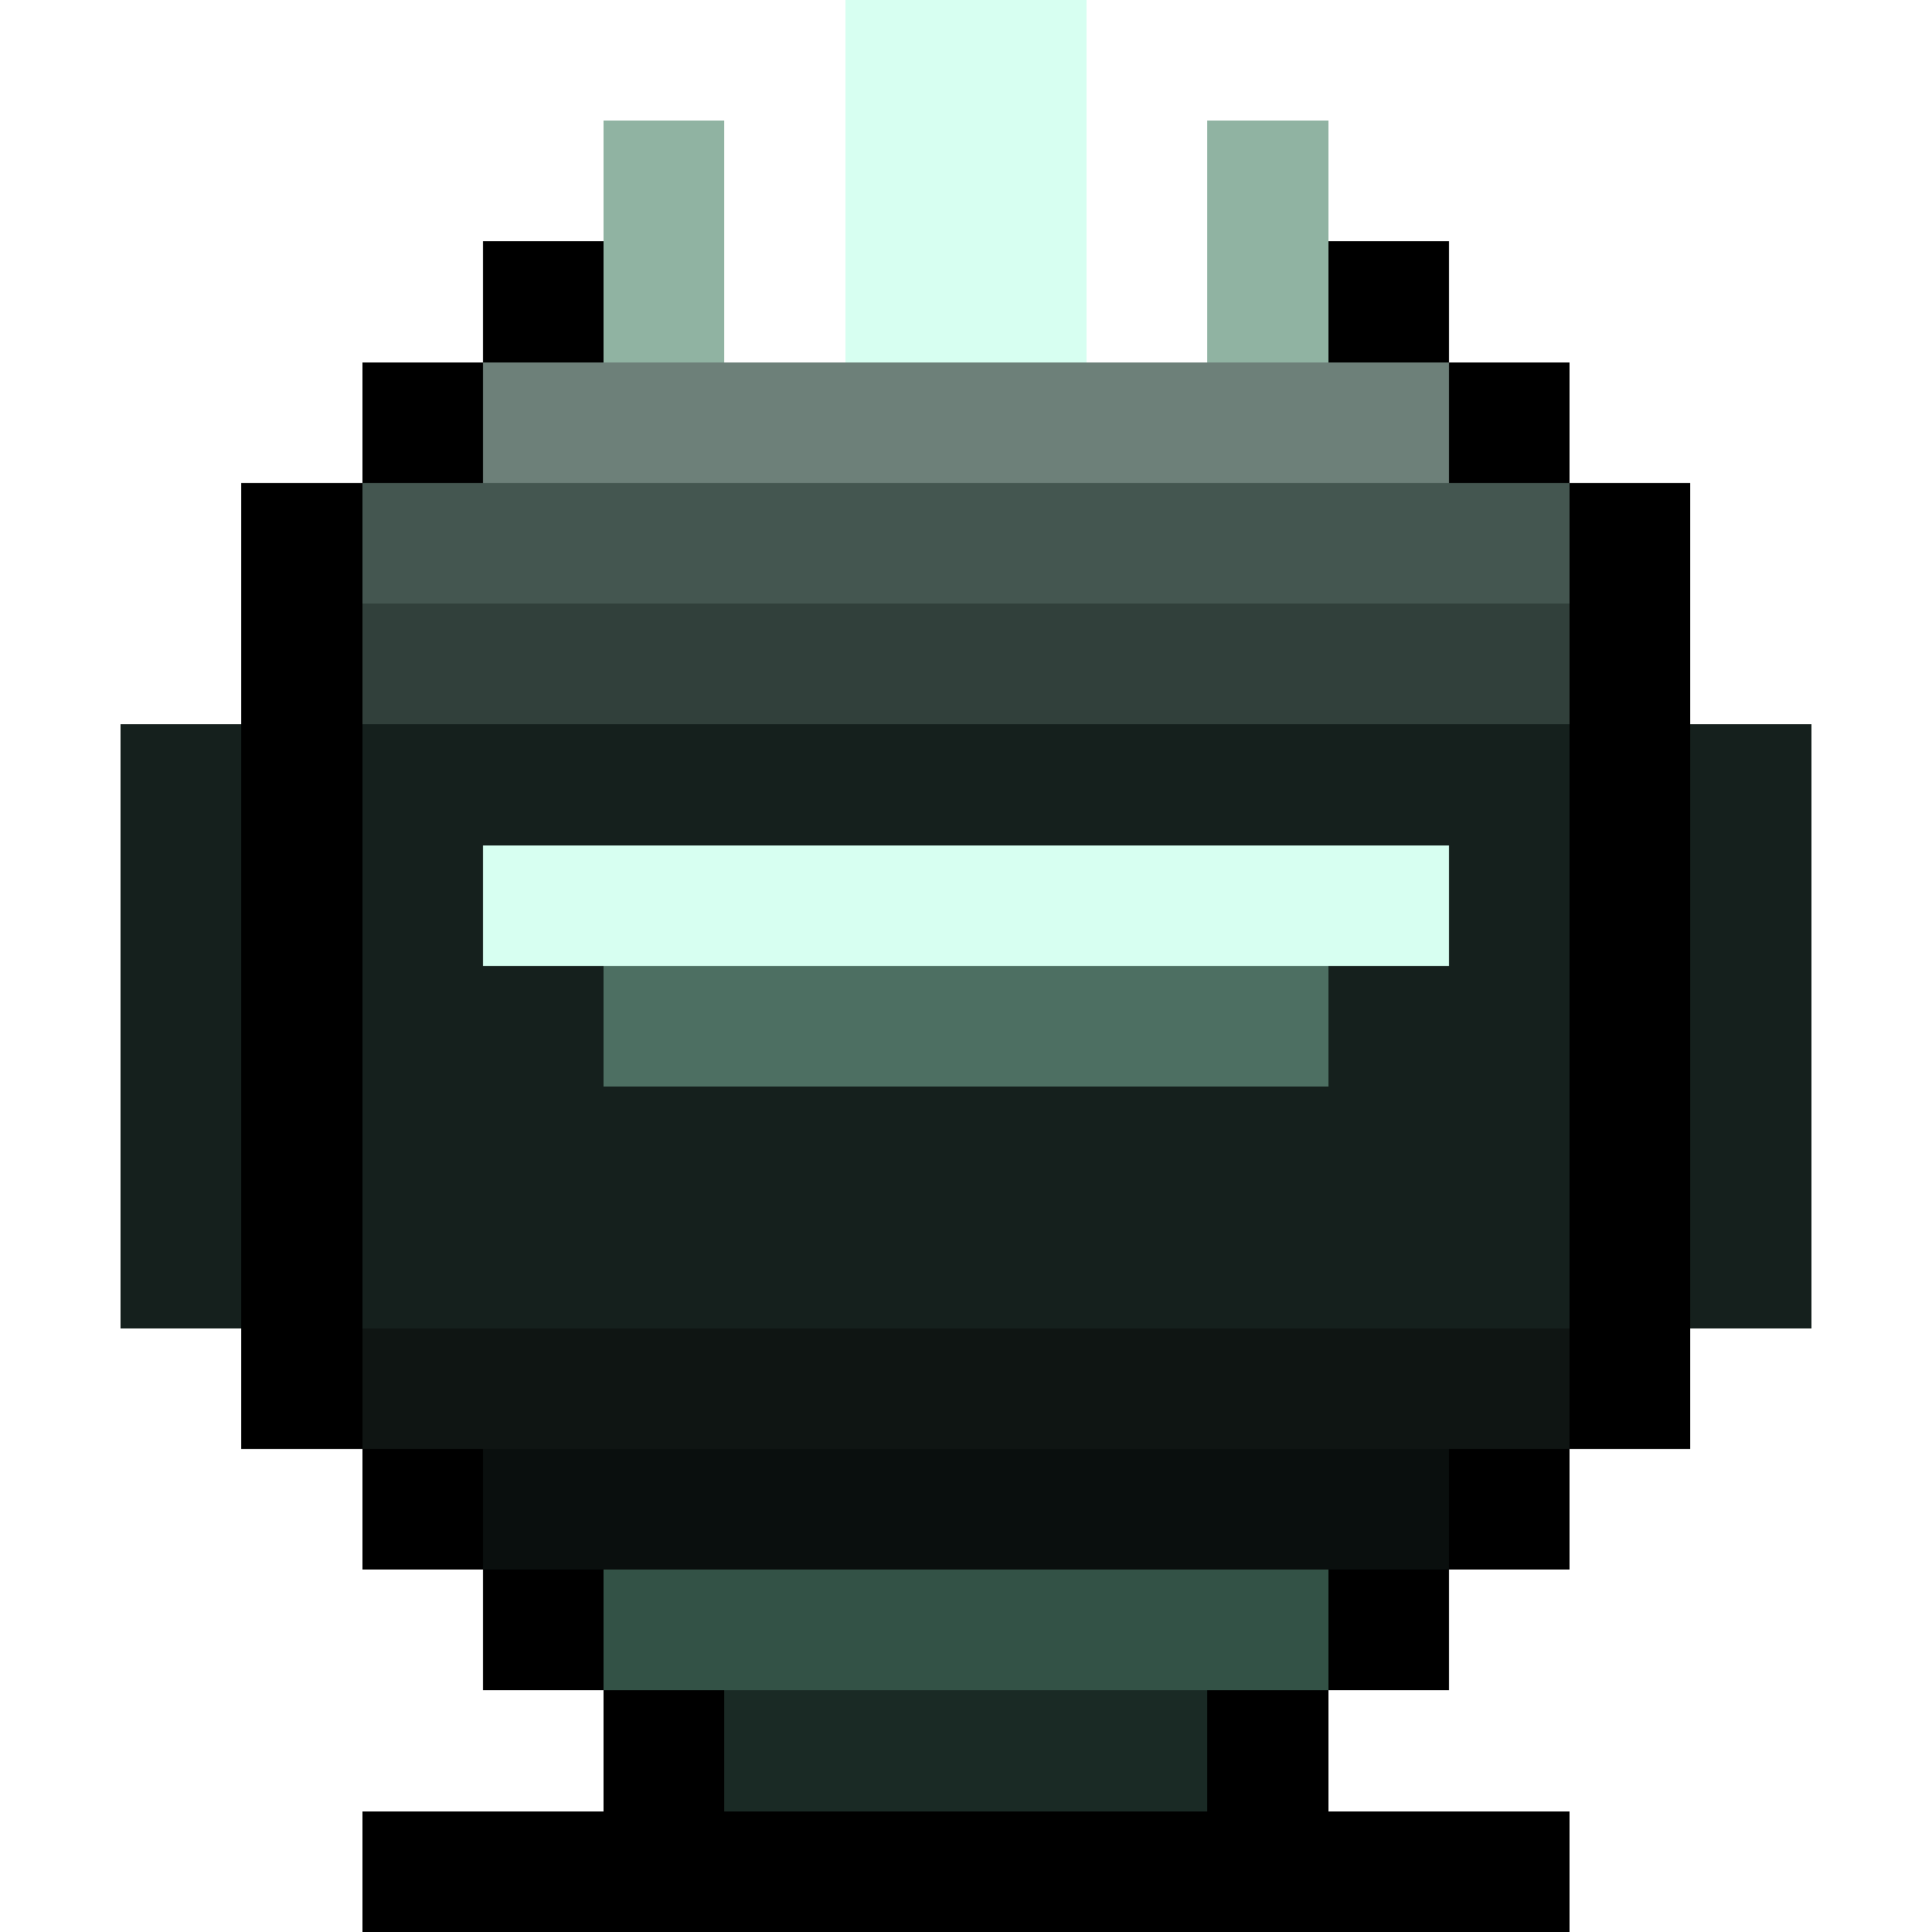
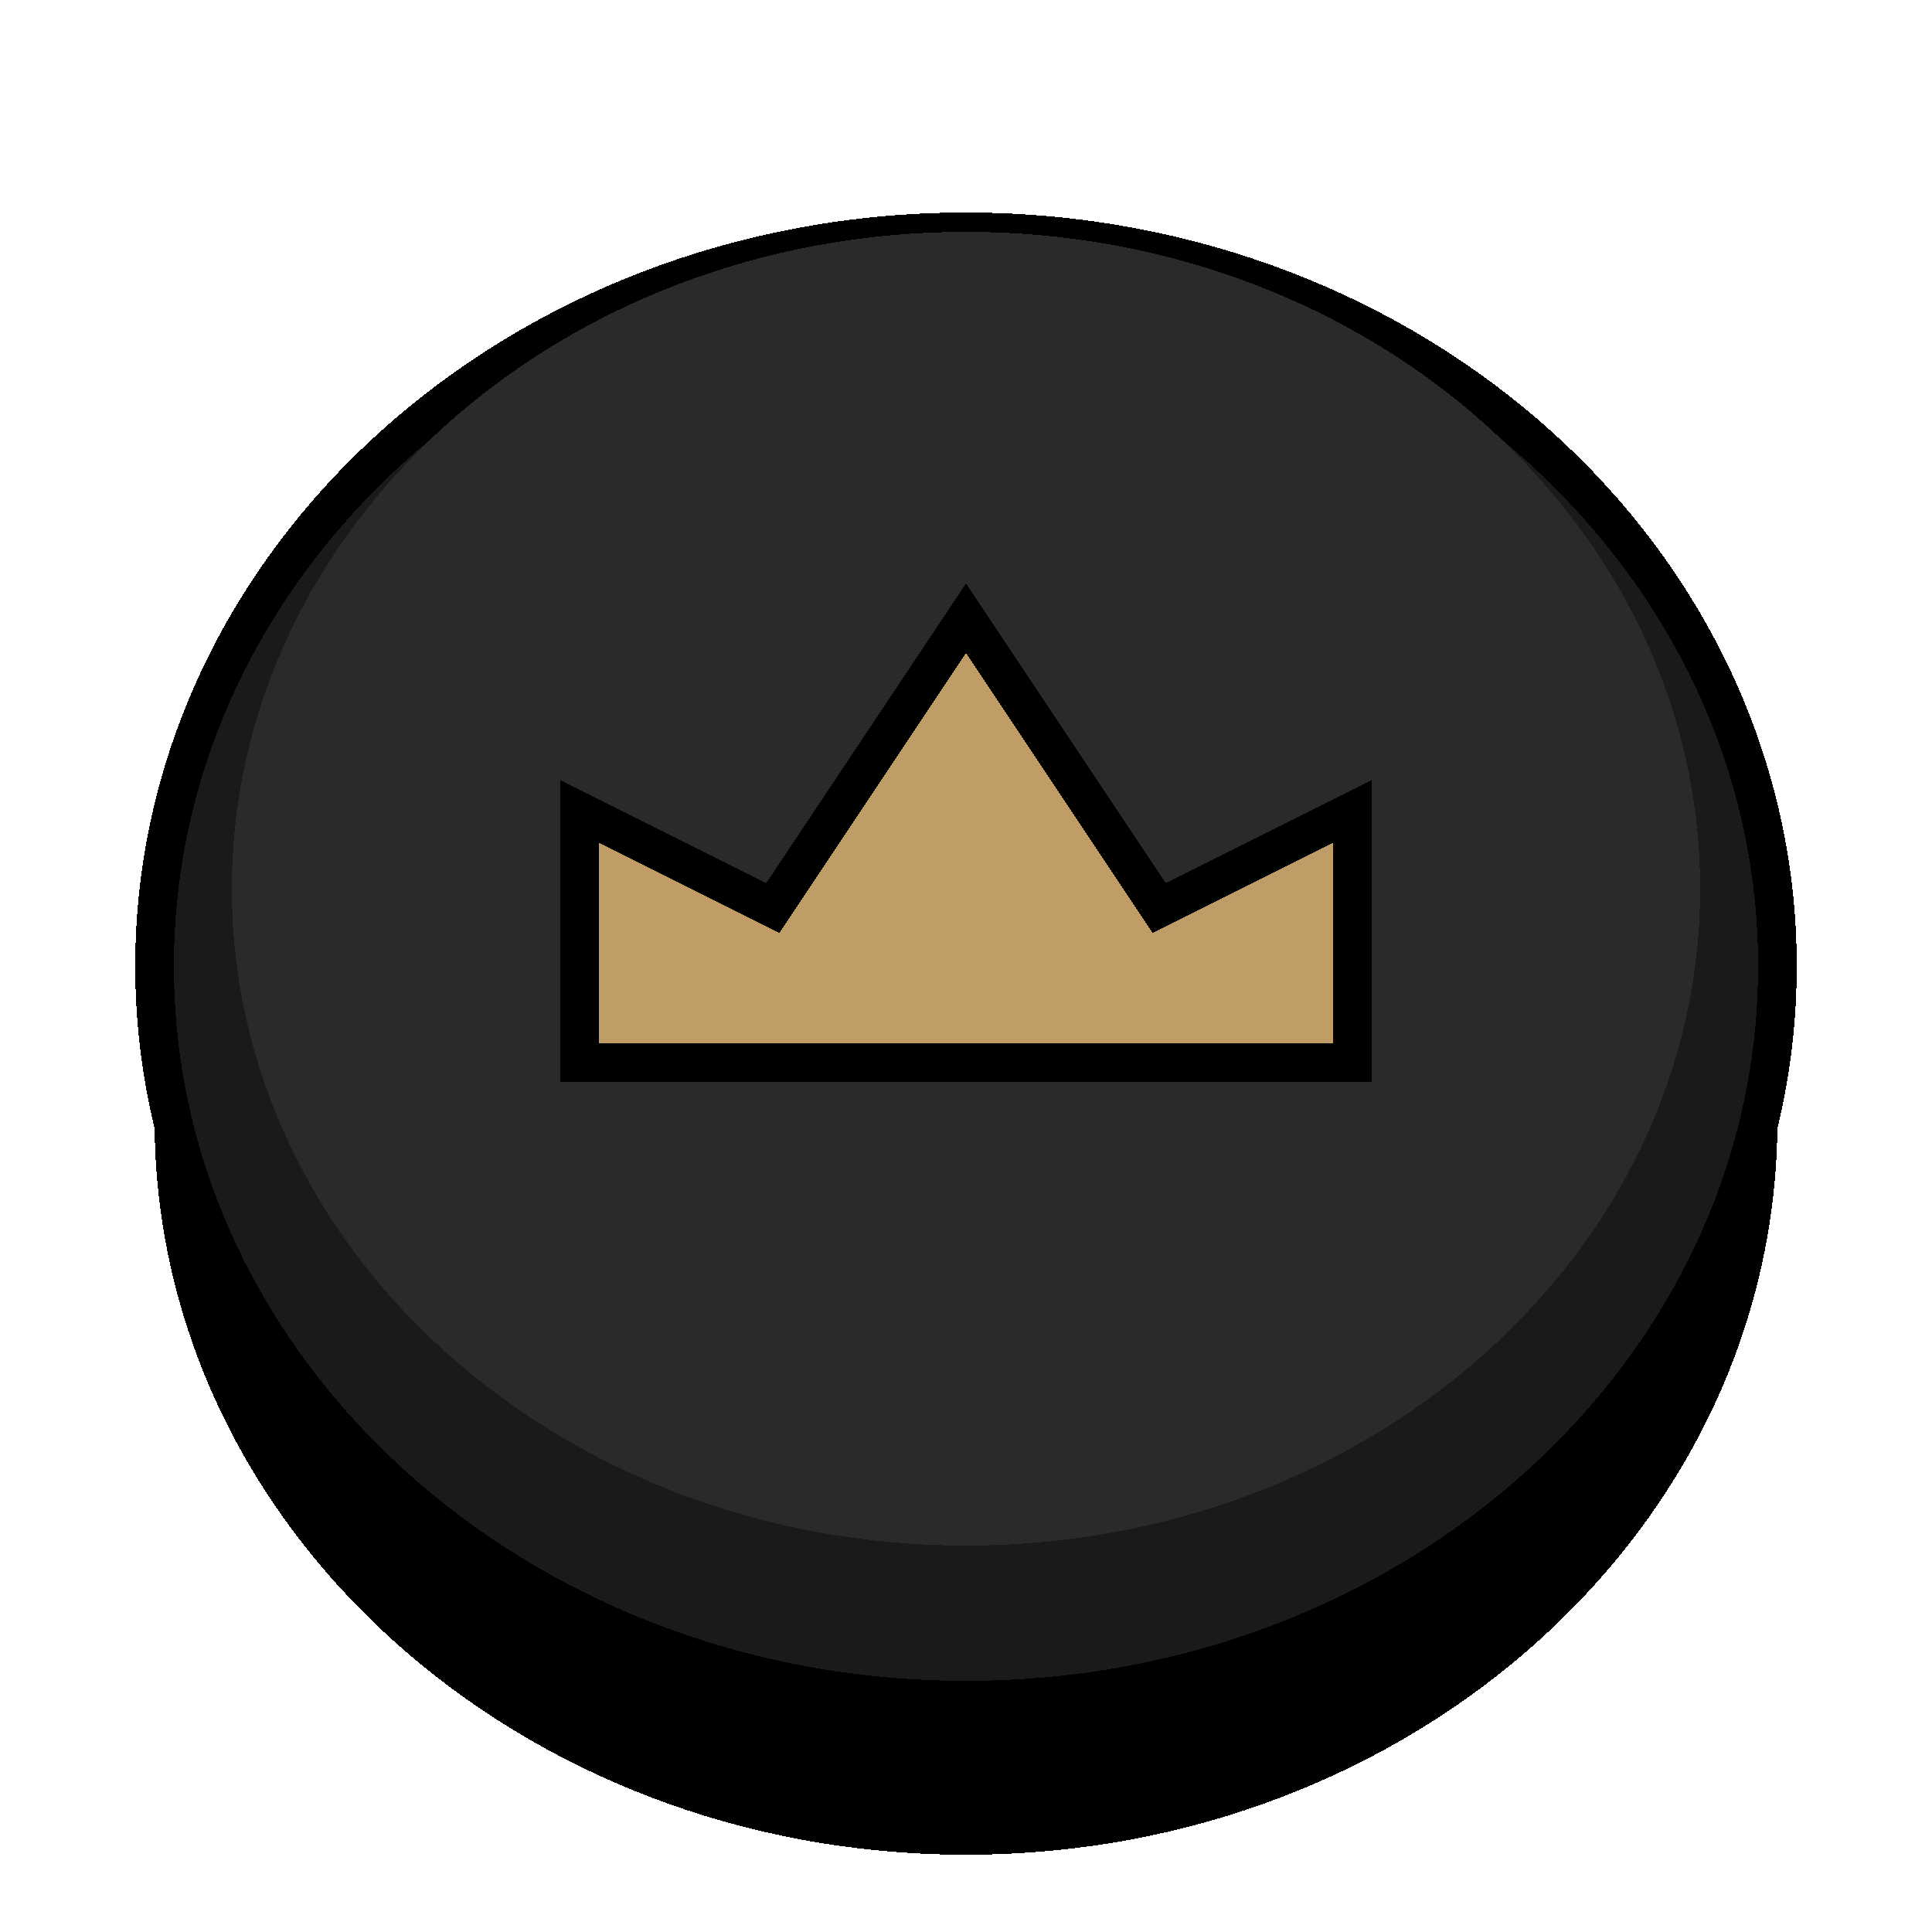
- <svg xmlns="http://www.w3.org/2000/svg" viewBox="0 0 32 32" shape-rendering="crispEdges">
-   <rect width="32" height="32" fill="none" />
-   <rect x="10" y="2" width="2" height="4" fill="#90b3a2" />
-   <rect x="14" y="0" width="4" height="6" fill="#d7fff1" />
-   <rect x="20" y="2" width="2" height="4" fill="#90b3a2" />
-   <rect x="8" y="6" width="16" height="2" fill="#6d8079" />
-   <rect x="6" y="8" width="20" height="2" fill="#445650" />
-   <rect x="4" y="10" width="24" height="2" fill="#31403b" />
-   <rect x="2" y="12" width="28" height="10" fill="#15201d" />
-   <rect x="4" y="22" width="24" height="2" fill="#0f1513" />
-   <rect x="6" y="24" width="20" height="2" fill="#0a0f0e" />
-   <rect x="8" y="14" width="16" height="2" fill="#d7fff1" />
-   <rect x="10" y="16" width="12" height="2" fill="#4d6f62" />
-   <rect x="8" y="26" width="16" height="2" fill="#335246" />
-   <rect x="10" y="28" width="12" height="2" fill="#1a2a25" />
-   <rect x="6" y="30" width="20" height="2" fill="#000000" />
-   <rect x="8" y="4" width="2" height="2" fill="#000000" />
-   <rect x="22" y="4" width="2" height="2" fill="#000000" />
-   <rect x="6" y="6" width="2" height="2" fill="#000000" />
-   <rect x="24" y="6" width="2" height="2" fill="#000000" />
-   <rect x="4" y="8" width="2" height="16" fill="#000000" />
-   <rect x="26" y="8" width="2" height="16" fill="#000000" />
-   <rect x="6" y="24" width="2" height="2" fill="#000000" />
-   <rect x="24" y="24" width="2" height="2" fill="#000000" />
-   <rect x="8" y="26" width="2" height="2" fill="#000000" />
-   <rect x="22" y="26" width="2" height="2" fill="#000000" />
-   <rect x="10" y="28" width="2" height="2" fill="#000000" />
-   <rect x="20" y="28" width="2" height="2" fill="#000000" />
+ <svg xmlns="http://www.w3.org/2000/svg" width="100" height="100" viewBox="0 0 100 100" shape-rendering="crispEdges">
+   <ellipse cx="50" cy="58" rx="42" ry="38" fill="#000" opacity="0.5" />
+   <path d="M8 50 A42 38 0 0 0 92 50 L92 58 A42 38 0 0 1 8 58 Z" fill="#000000" />
+   <ellipse cx="50" cy="50" rx="42" ry="38" fill="#1A1A1A" stroke="#000" stroke-width="2" />
+   <ellipse cx="50" cy="46" rx="38" ry="34" fill="#2A2A2A" />
+   <path d="M30 55 V42 L40 47 L50 32 L60 47 L70 42 V55 Z" fill="#C09C67" stroke="#000" stroke-width="2" />
+   <circle cx="50" cy="46" rx="30" ry="26" fill="none" stroke="#C09C67" stroke-width="1" opacity="0.2" />
</svg>
